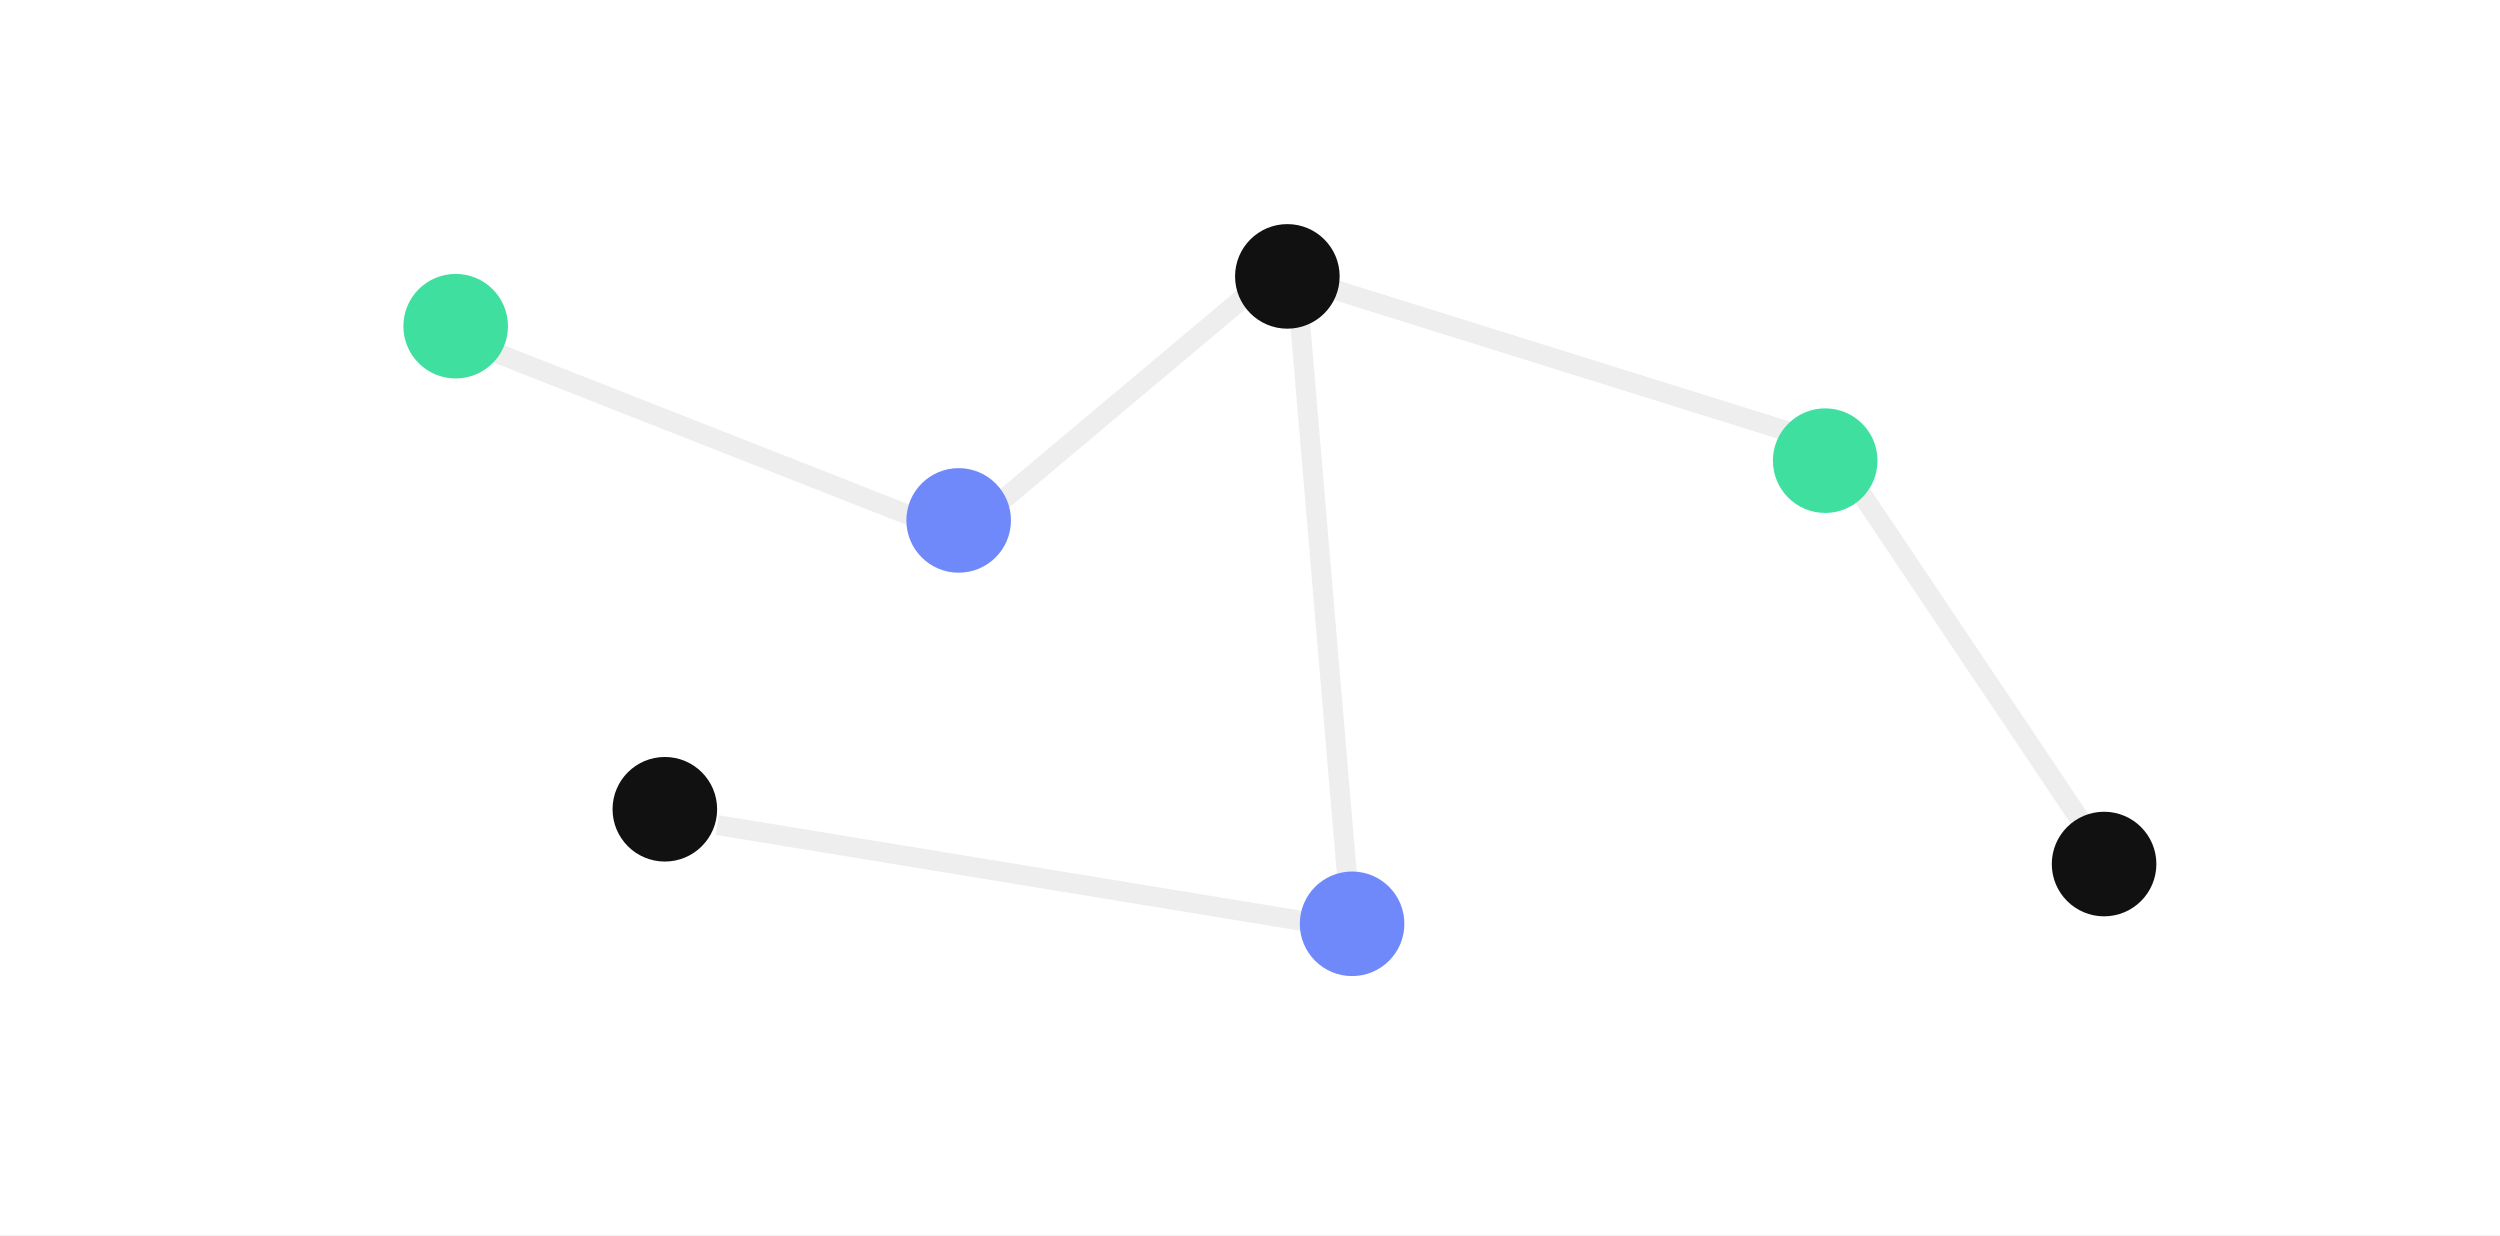
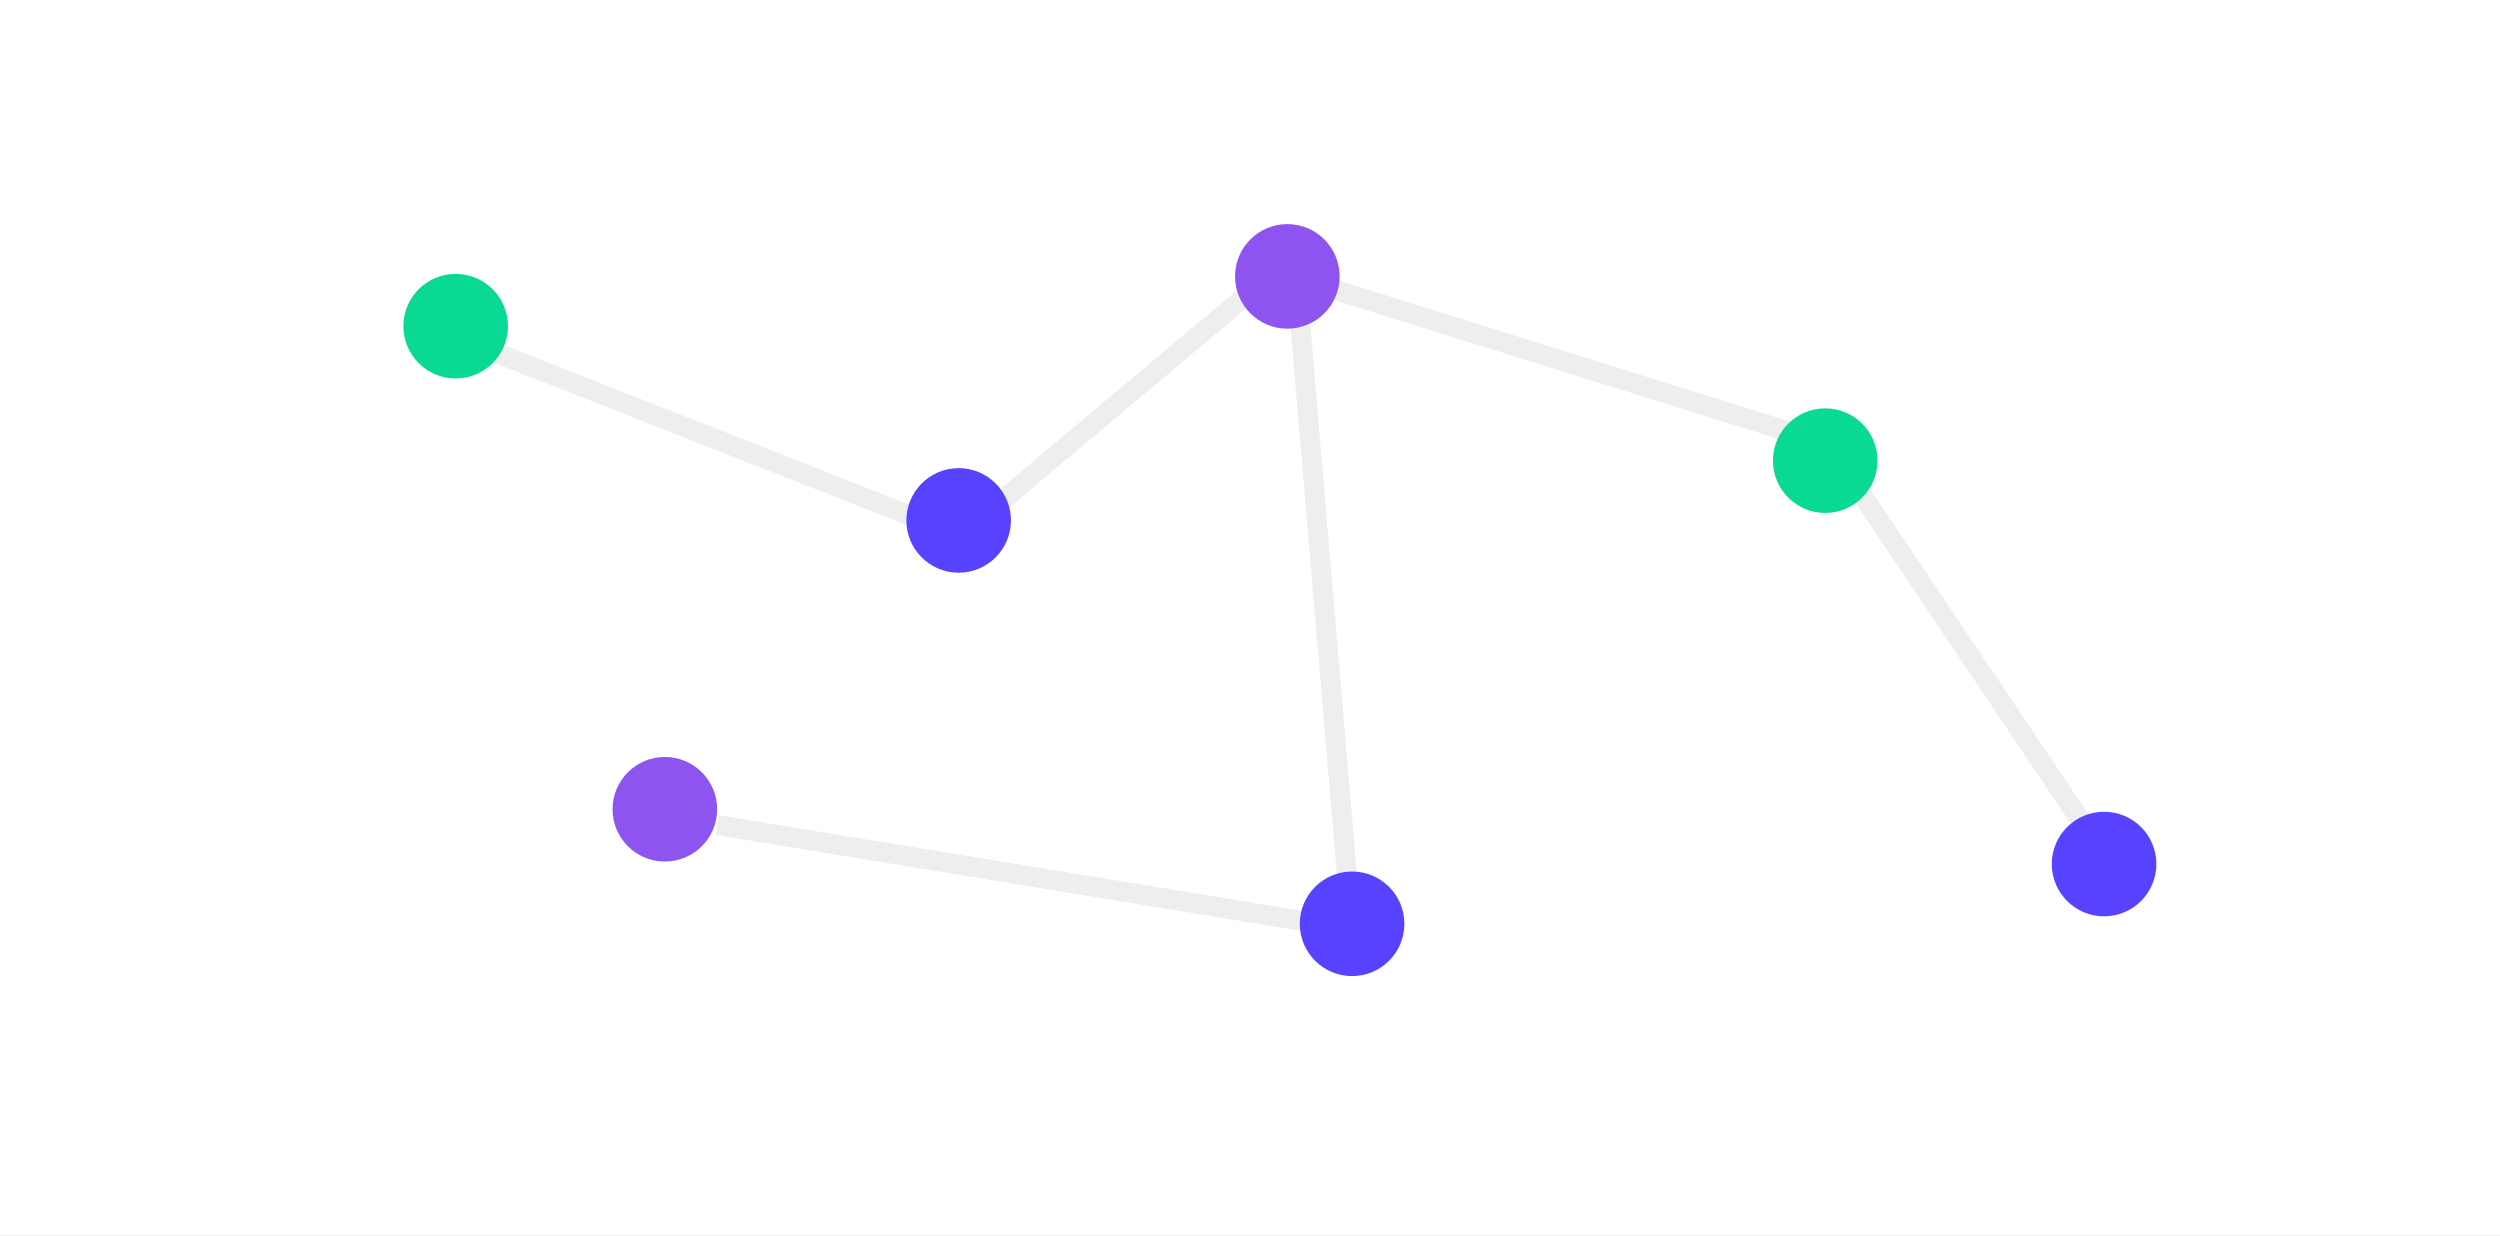
<svg xmlns="http://www.w3.org/2000/svg" width="502px" height="248px" viewBox="0 0 502 248" version="1.1">
  <defs />
  <g id="Page-1" stroke="none" stroke-width="1" fill="none" fill-rule="evenodd">
    <g id="p2p-network">
      <rect id="Rectangle-22" fill="#FFFFFF" x="0" y="0" width="502" height="248" />
      <path d="M426,177 L375,101" id="Line-10" stroke="#EEEEEE" stroke-width="4" stroke-linecap="square" />
      <path d="M271,182 L261,64" id="Line-10-Copy" stroke="#EEEEEE" stroke-width="4" stroke-linecap="square" />
      <path d="M203,99 L253,57" id="Line-10-Copy-3" stroke="#EEEEEE" stroke-width="4" stroke-linecap="square" />
      <path d="M146,166 L268,186" id="Line-10-Copy-5" stroke="#EEEEEE" stroke-width="4" stroke-linecap="square" />
      <path d="M100,71 L189,106" id="Line-10-Copy-4" stroke="#EEEEEE" stroke-width="4" stroke-linecap="square" />
      <path d="M261,56 L357,86" id="Line-10-Copy-2" stroke="#EEEEEE" stroke-width="4" stroke-linecap="square" />
-       <circle id="Oval-17" fill="#7089FA" cx="192.5" cy="104.5" r="10.5" />
-       <circle id="Oval-17-Copy" fill="#7089FA" cx="271.5" cy="185.5" r="10.5" />
-       <circle id="Oval-17-Copy-2" fill="#3FDFA0" cx="91.5" cy="65.5" r="10.5" />
-       <circle id="Oval-17-Copy-3" fill="#3FDFA0" cx="366.5" cy="92.5" r="10.5" />
-       <circle id="Oval-17-Copy-4" fill="#111111" cx="133.5" cy="162.5" r="10.5" />
-       <circle id="Oval-17-Copy-5" fill="#111111" cx="258.5" cy="55.5" r="10.5" />
-       <circle id="Oval-17-Copy-6" fill="#111111" cx="422.5" cy="173.5" r="10.5" />
+       <circle id="Oval-17" fill="#5743FF" cx="192.5" cy="104.5" r="10.5" />
+       <circle id="Oval-17-Copy" fill="#5743FF" cx="271.5" cy="185.5" r="10.5" />
+       <circle id="Oval-17-Copy-2" fill="#0AD895" cx="91.5" cy="65.5" r="10.5" />
+       <circle id="Oval-17-Copy-3" fill="#0AD895" cx="366.5" cy="92.5" r="10.5" />
+       <circle id="Oval-17-Copy-4" fill="#8D54F0" cx="133.5" cy="162.5" r="10.5" />
+       <circle id="Oval-17-Copy-5" fill="#8D54F0" cx="258.5" cy="55.5" r="10.5" />
+       <circle id="Oval-17-Copy-6" fill="#5743FF" cx="422.5" cy="173.5" r="10.5" />
    </g>
  </g>
</svg>
